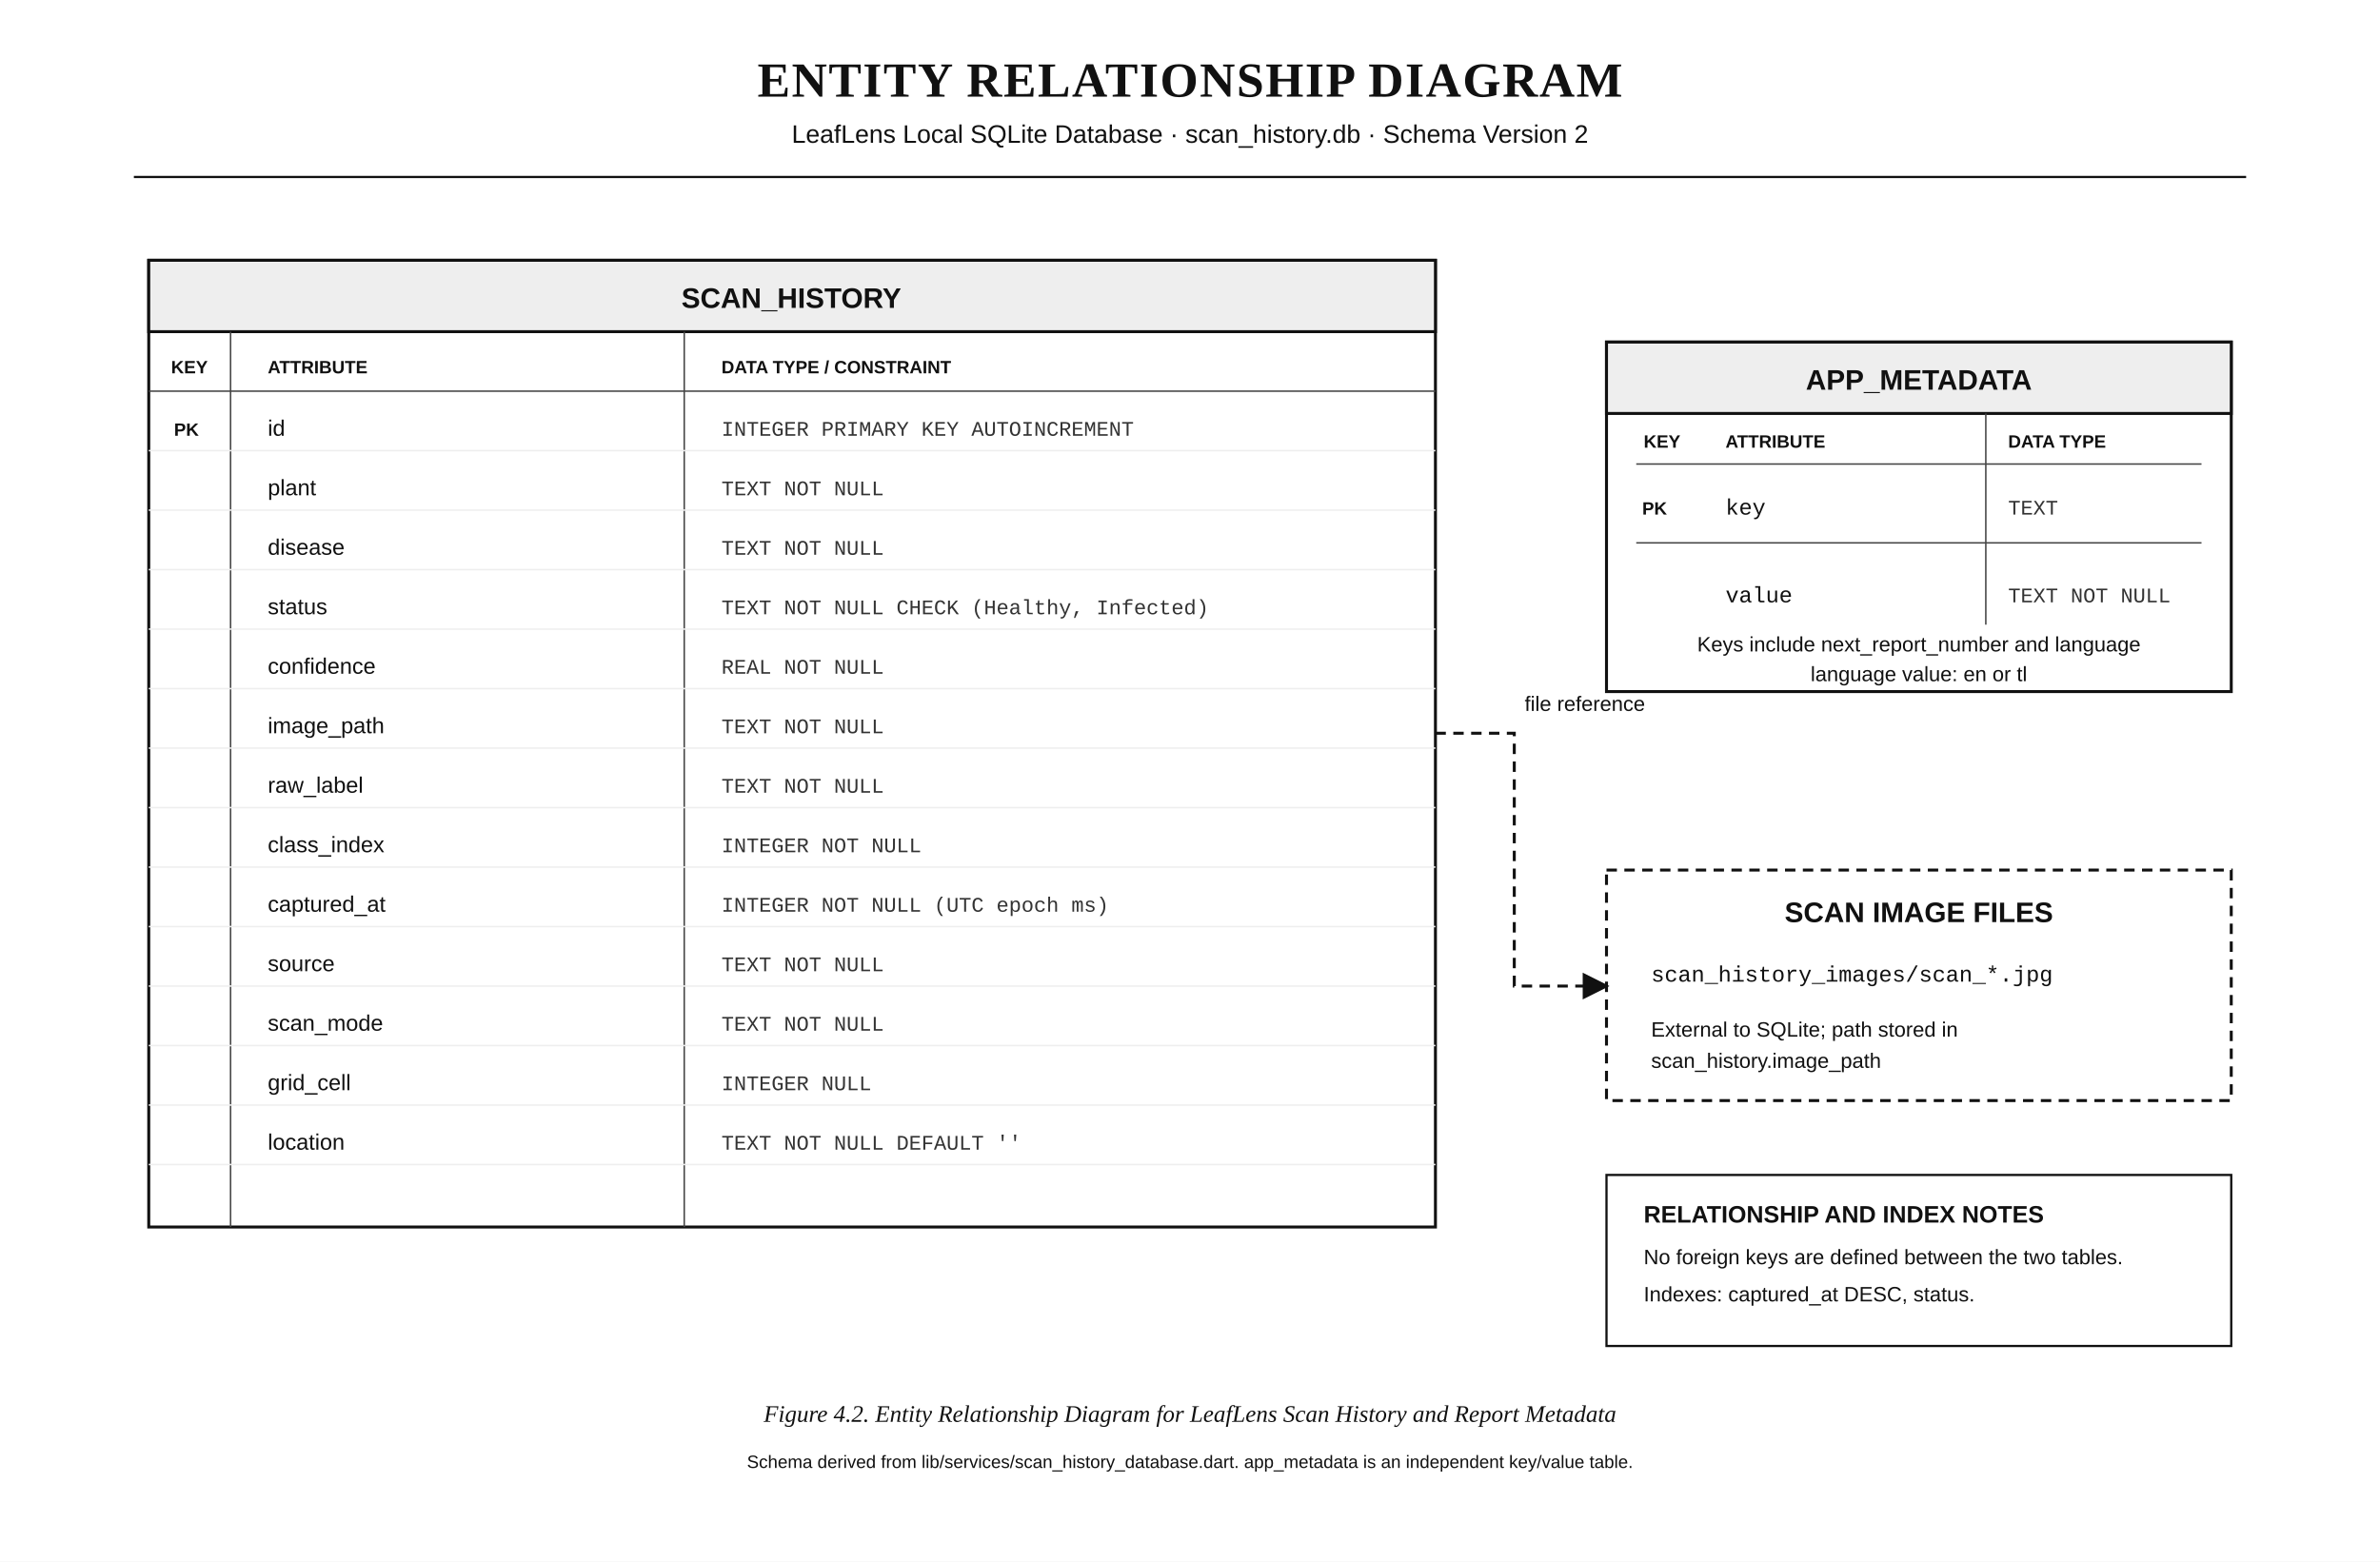
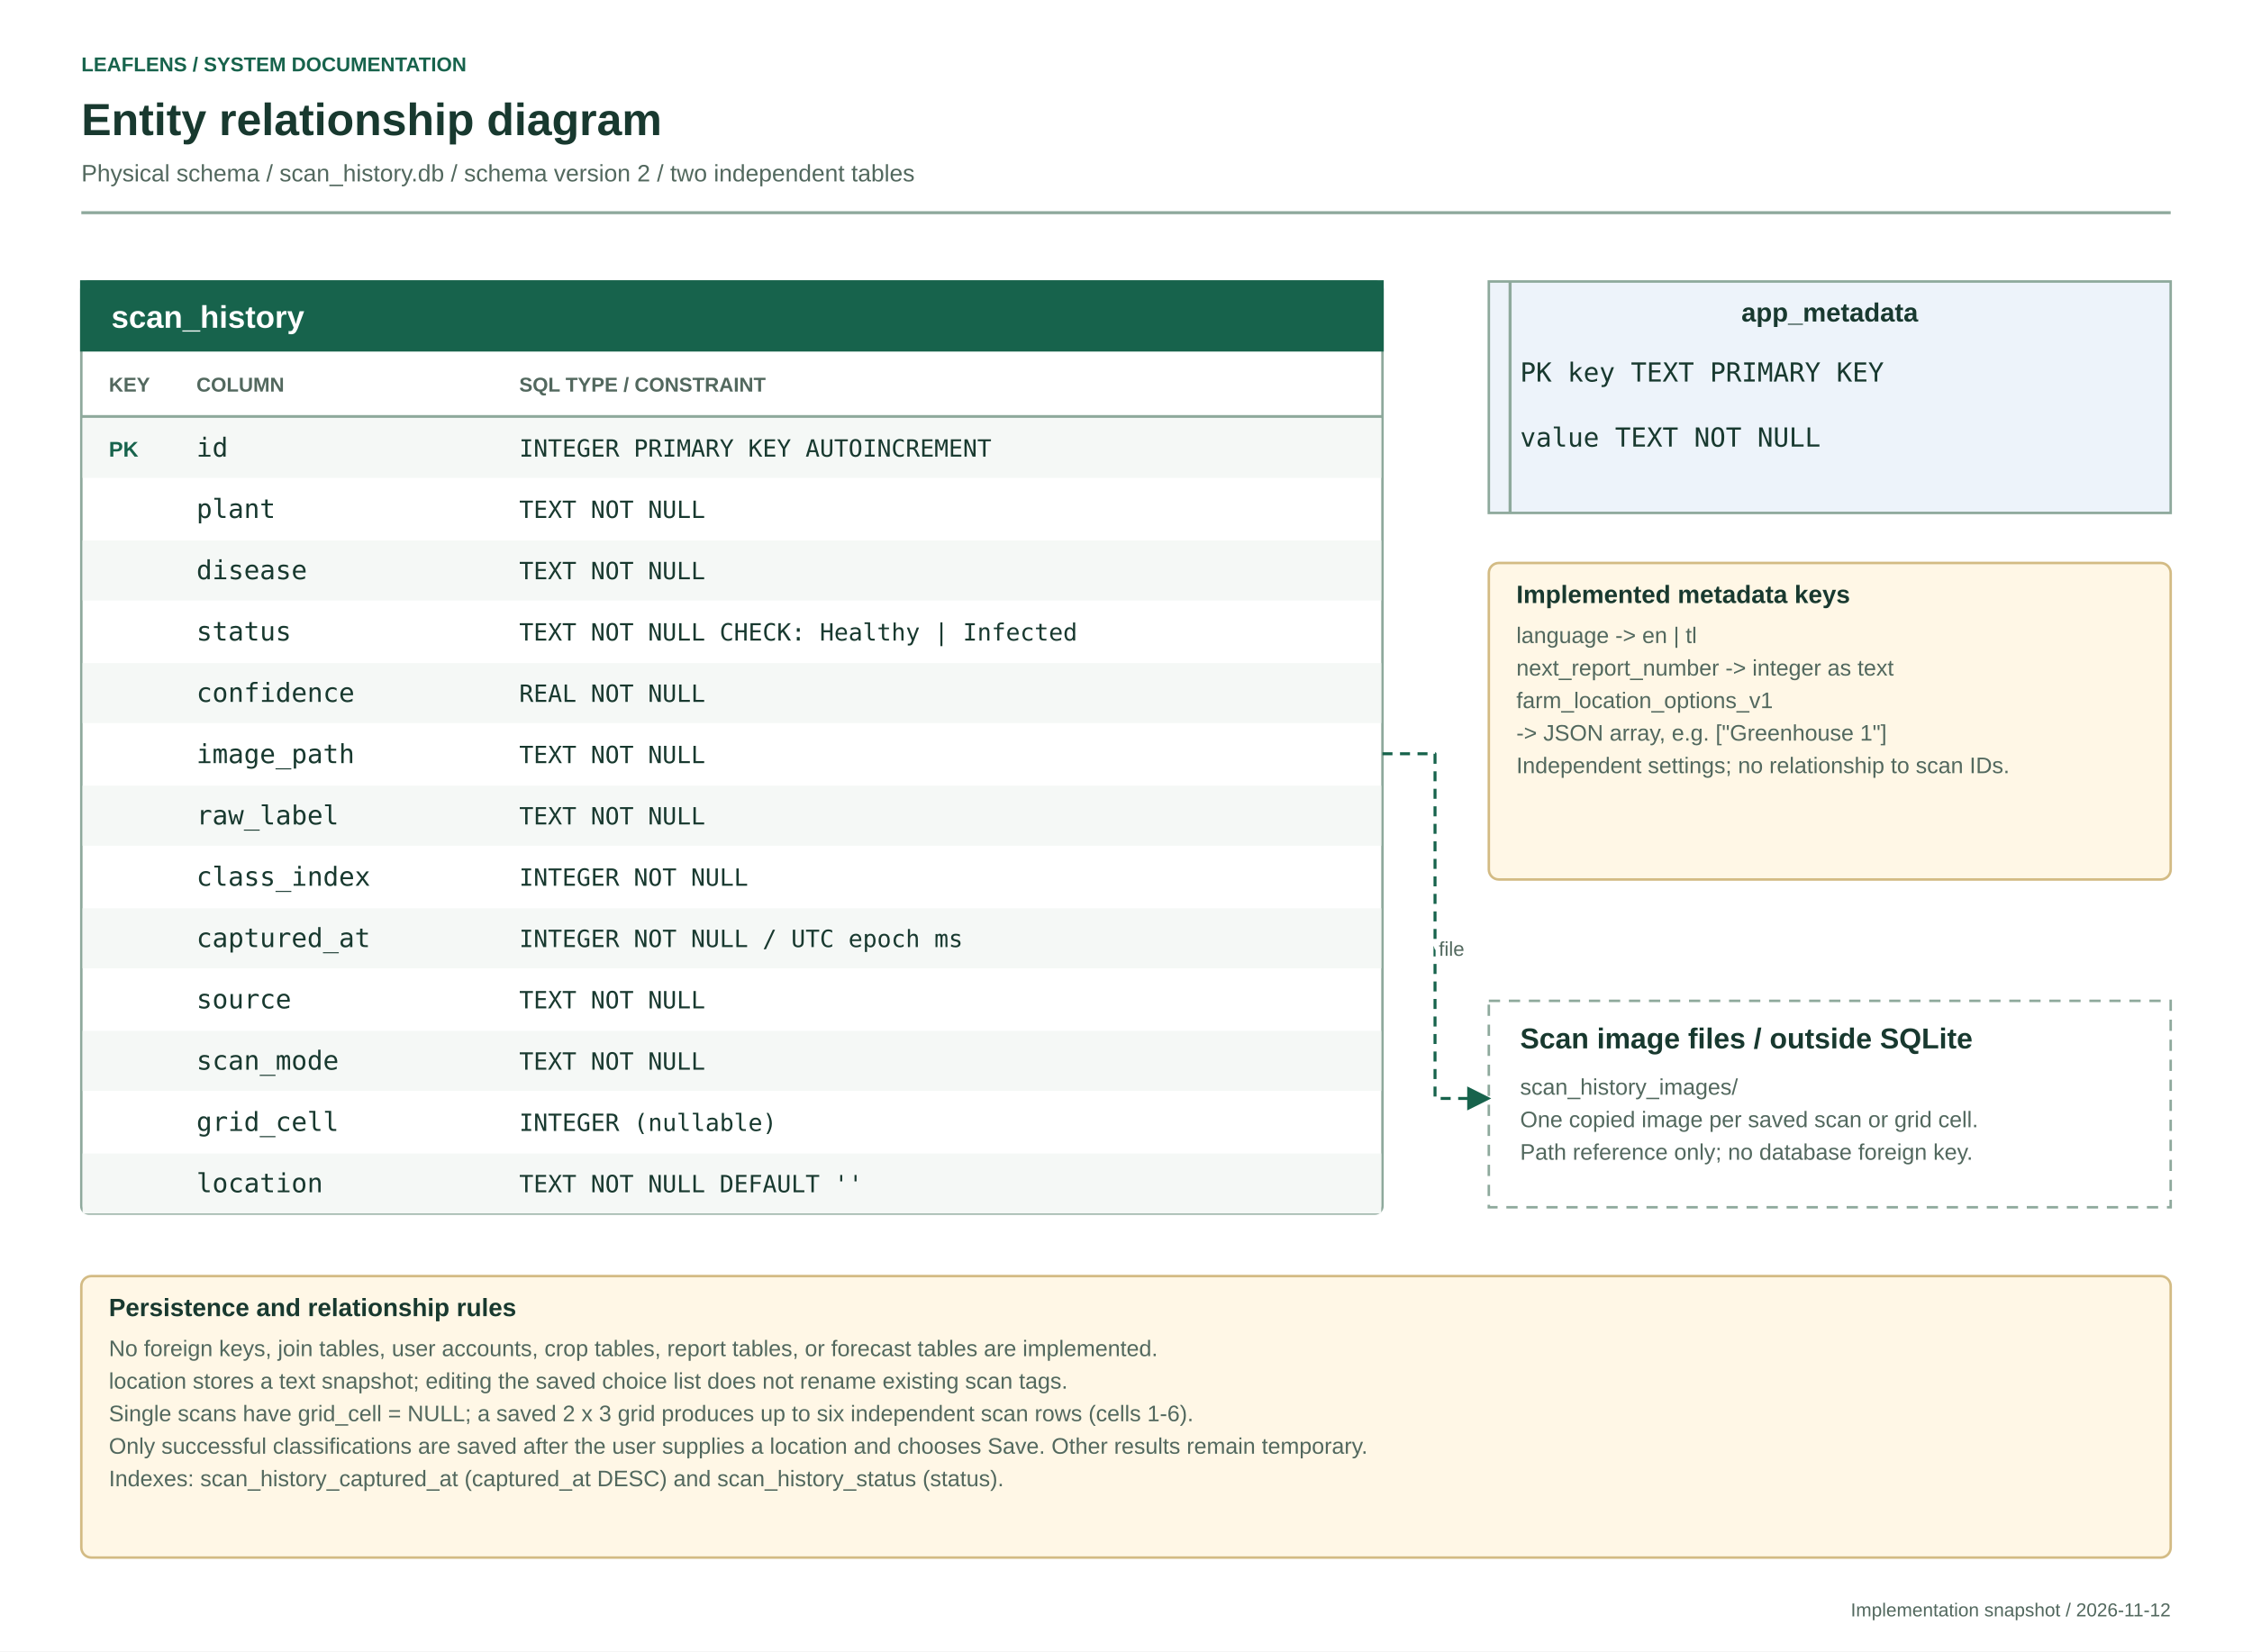
- <svg xmlns="http://www.w3.org/2000/svg" width="1600" height="1050" viewBox="0 0 1600 1050" role="img" aria-labelledby="title desc">
+ <svg xmlns="http://www.w3.org/2000/svg" width="1800" height="1320" viewBox="0 0 1800 1320" role="img" aria-labelledby="title desc">
  <defs>
-     <marker id="arrow" markerWidth="9" markerHeight="9" refX="8" refY="4.5" orient="auto">
-       <path d="M0 0 L9 4.5 L0 9 Z" fill="#111" />
+     <marker id="arrow" viewBox="0 0 10 10" refX="9" refY="5" markerWidth="8" markerHeight="8" orient="auto-start-reverse">
+       <path d="M0 0 L10 5 L0 10 Z" fill="#17634c" />
    </marker>
-     <style>
-       text { font-family: Arial, Helvetica, sans-serif; fill: #111; }
-       .heading { font-family: Georgia, 'Times New Roman', serif; font-size: 33px; font-weight: 700; letter-spacing: 1px; }
-       .caption { font: italic 16px Georgia, 'Times New Roman', serif; }
-       .table-head { font-size: 19px; font-weight: 700; text-anchor: middle; }
-       .field { font: 15px 'Courier New', monospace; }
-       .type { font: 14px 'Courier New', monospace; fill: #333; }
-       .key { font-size: 12px; font-weight: 700; }
-       .note { font-size: 14px; }
-       .box { fill: #fff; stroke: #111; stroke-width: 2; }
-       .grid { stroke: #444; stroke-width: 1; }
-     </style>
  </defs>
-   <rect width="1600" height="1050" fill="#fff" />
-   <text x="800" y="65" text-anchor="middle" class="heading">ENTITY RELATIONSHIP DIAGRAM</text>
-   <text x="800" y="96" text-anchor="middle" font-size="17">LeafLens Local SQLite Database · scan_history.db · Schema Version 2</text>
-   <line x1="90" y1="119" x2="1510" y2="119" stroke="#111" stroke-width="1.5" />
-   <rect x="100" y="175" width="865" height="650" class="box" />
-   <rect x="100" y="175" width="865" height="48" fill="#eee" stroke="#111" stroke-width="2" />
-   <text x="532" y="207" class="table-head">SCAN_HISTORY</text>
-   <line x1="155" y1="223" x2="155" y2="825" class="grid" />
-   <line x1="460" y1="223" x2="460" y2="825" class="grid" />
-   <text x="115" y="251" class="key">KEY</text>
-   <text x="180" y="251" class="key">ATTRIBUTE</text>
-   <text x="485" y="251" class="key">DATA TYPE / CONSTRAINT</text>
-   <line x1="100" y1="263" x2="965" y2="263" class="grid" />
-   <g class="field">
-     <text x="117" y="293" class="key">PK</text>
-     <text x="180" y="293">id</text>
-     <text x="485" y="293" class="type">INTEGER PRIMARY KEY AUTOINCREMENT</text>
-     <text x="180" y="333">plant</text>
-     <text x="485" y="333" class="type">TEXT NOT NULL</text>
-     <text x="180" y="373">disease</text>
-     <text x="485" y="373" class="type">TEXT NOT NULL</text>
-     <text x="180" y="413">status</text>
-     <text x="485" y="413" class="type">TEXT NOT NULL CHECK (Healthy, Infected)</text>
-     <text x="180" y="453">confidence</text>
-     <text x="485" y="453" class="type">REAL NOT NULL</text>
-     <text x="180" y="493">image_path</text>
-     <text x="485" y="493" class="type">TEXT NOT NULL</text>
-     <text x="180" y="533">raw_label</text>
-     <text x="485" y="533" class="type">TEXT NOT NULL</text>
-     <text x="180" y="573">class_index</text>
-     <text x="485" y="573" class="type">INTEGER NOT NULL</text>
-     <text x="180" y="613">captured_at</text>
-     <text x="485" y="613" class="type">INTEGER NOT NULL (UTC epoch ms)</text>
-     <text x="180" y="653">source</text>
-     <text x="485" y="653" class="type">TEXT NOT NULL</text>
-     <text x="180" y="693">scan_mode</text>
-     <text x="485" y="693" class="type">TEXT NOT NULL</text>
-     <text x="180" y="733">grid_cell</text>
-     <text x="485" y="733" class="type">INTEGER NULL</text>
-     <text x="180" y="773">location</text>
-     <text x="485" y="773" class="type">TEXT NOT NULL DEFAULT ''</text>
-   </g>
-   <g stroke="#eee" stroke-width="1">
-     <line x1="100" y1="303" x2="965" y2="303" />
-     <line x1="100" y1="343" x2="965" y2="343" />
-     <line x1="100" y1="383" x2="965" y2="383" />
-     <line x1="100" y1="423" x2="965" y2="423" />
-     <line x1="100" y1="463" x2="965" y2="463" />
-     <line x1="100" y1="503" x2="965" y2="503" />
-     <line x1="100" y1="543" x2="965" y2="543" />
-     <line x1="100" y1="583" x2="965" y2="583" />
-     <line x1="100" y1="623" x2="965" y2="623" />
-     <line x1="100" y1="663" x2="965" y2="663" />
-     <line x1="100" y1="703" x2="965" y2="703" />
-     <line x1="100" y1="743" x2="965" y2="743" />
-     <line x1="100" y1="783" x2="965" y2="783" />
-   </g>
-   <rect x="1080" y="230" width="420" height="235" class="box" />
-   <rect x="1080" y="230" width="420" height="48" fill="#eee" stroke="#111" stroke-width="2" />
-   <text x="1290" y="262" class="table-head">APP_METADATA</text>
-   <line x1="1100" y1="312" x2="1480" y2="312" class="grid" />
-   <text x="1105" y="301" class="key">KEY</text>
-   <text x="1160" y="301" class="key">ATTRIBUTE</text>
-   <text x="1350" y="301" class="key">DATA TYPE</text>
-   <line x1="1335" y1="278" x2="1335" y2="420" class="grid" />
-   <text x="1104" y="346" class="key">PK</text>
-   <text x="1160" y="346" class="field">key</text>
-   <text x="1350" y="346" class="type">TEXT</text>
-   <line x1="1100" y1="365" x2="1480" y2="365" class="grid" />
-   <text x="1160" y="405" class="field">value</text>
-   <text x="1350" y="405" class="type">TEXT NOT NULL</text>
-   <text x="1290" y="438" text-anchor="middle" class="note">Keys include next_report_number and language</text>
-   <text x="1290" y="458" text-anchor="middle" class="note">language value: en or tl</text>
-   <rect x="1080" y="585" width="420" height="155" class="box" stroke-dasharray="7 5" />
-   <text x="1290" y="620" class="table-head">SCAN IMAGE FILES</text>
-   <text x="1110" y="660" class="field">scan_history_images/scan_*.jpg</text>
-   <text x="1110" y="697" class="note">External to SQLite; path stored in</text>
-   <text x="1110" y="718" class="note">scan_history.image_path</text>
-   <path d="M965 493 H1018 V663 H1080" fill="none" stroke="#111" stroke-width="2" stroke-dasharray="7 5" marker-end="url(#arrow)" />
-   <text x="1025" y="478" class="note">file reference</text>
-   <rect x="1080" y="790" width="420" height="115" fill="#fff" stroke="#111" stroke-width="1.5" />
-   <text x="1105" y="822" font-size="16" font-weight="700">RELATIONSHIP AND INDEX NOTES</text>
-   <text x="1105" y="850" class="note">No foreign keys are defined between the two tables.</text>
-   <text x="1105" y="875" class="note">Indexes: captured_at DESC, status.</text>
-   <text x="800" y="956" text-anchor="middle" class="caption">Figure 4.2. Entity Relationship Diagram for LeafLens Scan History and Report Metadata</text>
-   <text x="800" y="987" text-anchor="middle" font-size="12" fill="#444">Schema derived from lib/services/scan_history_database.dart. app_metadata is an independent key/value table.</text>
+   <style>text{font-family:Arial,Helvetica,sans-serif} .flowlabel{paint-order:stroke;stroke:white;stroke-width:8px;stroke-linejoin:round}</style>
+   <rect width="1800" height="1320" fill="white" />
+   <text x="65" y="57" font-size="16" fill="#17634c" text-anchor="start" font-weight="700">LEAFLENS / SYSTEM DOCUMENTATION</text>
+   <text x="65" y="108" font-size="36" fill="#18392f" text-anchor="start" font-weight="700">Entity relationship diagram</text>
+   <text x="65" y="145" font-size="19" fill="#52685e" text-anchor="start" font-weight="400">Physical schema / scan_history.db / schema version 2 / two independent tables</text>
+   <polyline points="65,170 1735,170" fill="none" stroke="#8ea99c" stroke-width="2.4" stroke-linejoin="round" />
+   <text x="1735" y="1292" font-size="15" fill="#52685e" text-anchor="end" font-weight="400">Implementation snapshot / 2026-11-12</text>
+   <rect x="65" y="225" width="1040" height="745" rx="6" fill="white" stroke="#8ea99c" stroke-width="2" />
+   <rect x="65" y="225" width="1040" height="55" rx="0" fill="#17634c" stroke="#17634c" stroke-width="2" />
+   <text x="89" y="262" font-size="25" fill="white" text-anchor="start" font-weight="700">scan_history</text>
+   <text x="87" y="313" font-size="16" fill="#52685e" text-anchor="start" font-weight="700">KEY</text>
+   <text x="157" y="313" font-size="16" fill="#52685e" text-anchor="start" font-weight="700">COLUMN</text>
+   <text x="415" y="313" font-size="16" fill="#52685e" text-anchor="start" font-weight="700">SQL TYPE / CONSTRAINT</text>
+   <polyline points="65,333 1105,333" fill="none" stroke="#8ea99c" stroke-width="2.4" stroke-linejoin="round" />
+   <rect x="66" y="334" width="1038" height="48" fill="#f5f8f6" />
+   <text x="87" y="365" font-size="17" fill="#17634c" text-anchor="start" font-weight="700">PK</text>
+   <text x="157" y="365" font-size="21" fill="#18392f" text-anchor="start" font-weight="400" style="font-family:Consolas,monospace">id</text>
+   <text x="415" y="365" font-size="19" fill="#18392f" text-anchor="start" font-weight="400" style="font-family:Consolas,monospace">INTEGER PRIMARY KEY AUTOINCREMENT</text>
+   <text x="87" y="414" font-size="17" fill="#17634c" text-anchor="start" font-weight="700" />
+   <text x="157" y="414" font-size="21" fill="#18392f" text-anchor="start" font-weight="400" style="font-family:Consolas,monospace">plant</text>
+   <text x="415" y="414" font-size="19" fill="#18392f" text-anchor="start" font-weight="400" style="font-family:Consolas,monospace">TEXT NOT NULL</text>
+   <rect x="66" y="432" width="1038" height="48" fill="#f5f8f6" />
+   <text x="87" y="463" font-size="17" fill="#17634c" text-anchor="start" font-weight="700" />
+   <text x="157" y="463" font-size="21" fill="#18392f" text-anchor="start" font-weight="400" style="font-family:Consolas,monospace">disease</text>
+   <text x="415" y="463" font-size="19" fill="#18392f" text-anchor="start" font-weight="400" style="font-family:Consolas,monospace">TEXT NOT NULL</text>
+   <text x="87" y="512" font-size="17" fill="#17634c" text-anchor="start" font-weight="700" />
+   <text x="157" y="512" font-size="21" fill="#18392f" text-anchor="start" font-weight="400" style="font-family:Consolas,monospace">status</text>
+   <text x="415" y="512" font-size="19" fill="#18392f" text-anchor="start" font-weight="400" style="font-family:Consolas,monospace">TEXT NOT NULL CHECK: Healthy | Infected</text>
+   <rect x="66" y="530" width="1038" height="48" fill="#f5f8f6" />
+   <text x="87" y="561" font-size="17" fill="#17634c" text-anchor="start" font-weight="700" />
+   <text x="157" y="561" font-size="21" fill="#18392f" text-anchor="start" font-weight="400" style="font-family:Consolas,monospace">confidence</text>
+   <text x="415" y="561" font-size="19" fill="#18392f" text-anchor="start" font-weight="400" style="font-family:Consolas,monospace">REAL NOT NULL</text>
+   <text x="87" y="610" font-size="17" fill="#17634c" text-anchor="start" font-weight="700" />
+   <text x="157" y="610" font-size="21" fill="#18392f" text-anchor="start" font-weight="400" style="font-family:Consolas,monospace">image_path</text>
+   <text x="415" y="610" font-size="19" fill="#18392f" text-anchor="start" font-weight="400" style="font-family:Consolas,monospace">TEXT NOT NULL</text>
+   <rect x="66" y="628" width="1038" height="48" fill="#f5f8f6" />
+   <text x="87" y="659" font-size="17" fill="#17634c" text-anchor="start" font-weight="700" />
+   <text x="157" y="659" font-size="21" fill="#18392f" text-anchor="start" font-weight="400" style="font-family:Consolas,monospace">raw_label</text>
+   <text x="415" y="659" font-size="19" fill="#18392f" text-anchor="start" font-weight="400" style="font-family:Consolas,monospace">TEXT NOT NULL</text>
+   <text x="87" y="708" font-size="17" fill="#17634c" text-anchor="start" font-weight="700" />
+   <text x="157" y="708" font-size="21" fill="#18392f" text-anchor="start" font-weight="400" style="font-family:Consolas,monospace">class_index</text>
+   <text x="415" y="708" font-size="19" fill="#18392f" text-anchor="start" font-weight="400" style="font-family:Consolas,monospace">INTEGER NOT NULL</text>
+   <rect x="66" y="726" width="1038" height="48" fill="#f5f8f6" />
+   <text x="87" y="757" font-size="17" fill="#17634c" text-anchor="start" font-weight="700" />
+   <text x="157" y="757" font-size="21" fill="#18392f" text-anchor="start" font-weight="400" style="font-family:Consolas,monospace">captured_at</text>
+   <text x="415" y="757" font-size="19" fill="#18392f" text-anchor="start" font-weight="400" style="font-family:Consolas,monospace">INTEGER NOT NULL / UTC epoch ms</text>
+   <text x="87" y="806" font-size="17" fill="#17634c" text-anchor="start" font-weight="700" />
+   <text x="157" y="806" font-size="21" fill="#18392f" text-anchor="start" font-weight="400" style="font-family:Consolas,monospace">source</text>
+   <text x="415" y="806" font-size="19" fill="#18392f" text-anchor="start" font-weight="400" style="font-family:Consolas,monospace">TEXT NOT NULL</text>
+   <rect x="66" y="824" width="1038" height="48" fill="#f5f8f6" />
+   <text x="87" y="855" font-size="17" fill="#17634c" text-anchor="start" font-weight="700" />
+   <text x="157" y="855" font-size="21" fill="#18392f" text-anchor="start" font-weight="400" style="font-family:Consolas,monospace">scan_mode</text>
+   <text x="415" y="855" font-size="19" fill="#18392f" text-anchor="start" font-weight="400" style="font-family:Consolas,monospace">TEXT NOT NULL</text>
+   <text x="87" y="904" font-size="17" fill="#17634c" text-anchor="start" font-weight="700" />
+   <text x="157" y="904" font-size="21" fill="#18392f" text-anchor="start" font-weight="400" style="font-family:Consolas,monospace">grid_cell</text>
+   <text x="415" y="904" font-size="19" fill="#18392f" text-anchor="start" font-weight="400" style="font-family:Consolas,monospace">INTEGER (nullable)</text>
+   <rect x="66" y="922" width="1038" height="48" fill="#f5f8f6" />
+   <text x="87" y="953" font-size="17" fill="#17634c" text-anchor="start" font-weight="700" />
+   <text x="157" y="953" font-size="21" fill="#18392f" text-anchor="start" font-weight="400" style="font-family:Consolas,monospace">location</text>
+   <text x="415" y="953" font-size="19" fill="#18392f" text-anchor="start" font-weight="400" style="font-family:Consolas,monospace">TEXT NOT NULL DEFAULT ''</text>
+   <rect x="1190" y="225" width="545" height="185" rx="0" fill="#edf3fa" stroke="#8ea99c" stroke-width="2" />
+   <polyline points="1207,225 1207,410" fill="none" stroke="#8ea99c" stroke-width="2.4" stroke-linejoin="round" />
+   <text x="1462.5" y="257" font-size="21" fill="#18392f" text-anchor="middle" font-weight="700">app_metadata</text>
+   <text x="1215" y="305" font-size="21" fill="#18392f" text-anchor="start" font-weight="400" style="font-family:Consolas,monospace">PK   key      TEXT PRIMARY KEY</text>
+   <text x="1215" y="357" font-size="21" fill="#18392f" text-anchor="start" font-weight="400" style="font-family:Consolas,monospace">     value    TEXT NOT NULL</text>
+   <rect x="1190" y="450" width="545" height="253" rx="8" fill="#fff7e6" stroke="#d3bb84" stroke-width="2" />
+   <text x="1212" y="482" font-size="20" fill="#18392f" text-anchor="start" font-weight="700">Implemented metadata keys</text>
+   <text x="1212" y="514" font-size="18" fill="#52685e" text-anchor="start" font-weight="400">language  -&gt;  en | tl</text>
+   <text x="1212" y="540" font-size="18" fill="#52685e" text-anchor="start" font-weight="400">next_report_number  -&gt;  integer as text</text>
+   <text x="1212" y="566" font-size="18" fill="#52685e" text-anchor="start" font-weight="400">farm_location_options_v1</text>
+   <text x="1212" y="592" font-size="18" fill="#52685e" text-anchor="start" font-weight="400">  -&gt; JSON array, e.g. ["Greenhouse 1"]</text>
+   <text x="1212" y="618" font-size="18" fill="#52685e" text-anchor="start" font-weight="400">Independent settings; no relationship to scan IDs.</text>
+   <rect x="1190" y="800" width="545" height="165" rx="0" fill="white" stroke="#8ea99c" stroke-width="2" stroke-dasharray="9 7" />
+   <text x="1215" y="838" font-size="23" fill="#18392f" text-anchor="start" font-weight="700">Scan image files / outside SQLite</text>
+   <text x="1215" y="875" font-size="18" fill="#52685e" text-anchor="start" font-weight="400">scan_history_images/</text>
+   <text x="1215" y="901" font-size="18" fill="#52685e" text-anchor="start" font-weight="400">One copied image per saved scan or grid cell.</text>
+   <text x="1215" y="927" font-size="18" fill="#52685e" text-anchor="start" font-weight="400">Path reference only; no database foreign key.</text>
+   <polyline points="1105,602.5 1147,602.5 1147,878 1190,878" fill="none" stroke="#17634c" stroke-width="2.4" stroke-linejoin="round" marker-end="url(#arrow)" stroke-dasharray="8 6" />
+   <text x="1150" y="764" font-size="16" fill="#52685e" text-anchor="start" font-weight="400" class="flowlabel">file</text>
+   <rect x="65" y="1020" width="1670" height="225" rx="8" fill="#fff7e6" stroke="#d3bb84" stroke-width="2" />
+   <text x="87" y="1052" font-size="20" fill="#18392f" text-anchor="start" font-weight="700">Persistence and relationship rules</text>
+   <text x="87" y="1084" font-size="18" fill="#52685e" text-anchor="start" font-weight="400">No foreign keys, join tables, user accounts, crop tables, report tables, or forecast tables are implemented.</text>
+   <text x="87" y="1110" font-size="18" fill="#52685e" text-anchor="start" font-weight="400">location stores a text snapshot; editing the saved choice list does not rename existing scan tags.</text>
+   <text x="87" y="1136" font-size="18" fill="#52685e" text-anchor="start" font-weight="400">Single scans have grid_cell = NULL; a saved 2 x 3 grid produces up to six independent scan rows (cells 1-6).</text>
+   <text x="87" y="1162" font-size="18" fill="#52685e" text-anchor="start" font-weight="400">Only successful classifications are saved after the user supplies a location and chooses Save. Other results remain temporary.</text>
+   <text x="87" y="1188" font-size="18" fill="#52685e" text-anchor="start" font-weight="400">Indexes: scan_history_captured_at (captured_at DESC) and scan_history_status (status).</text>
</svg>
